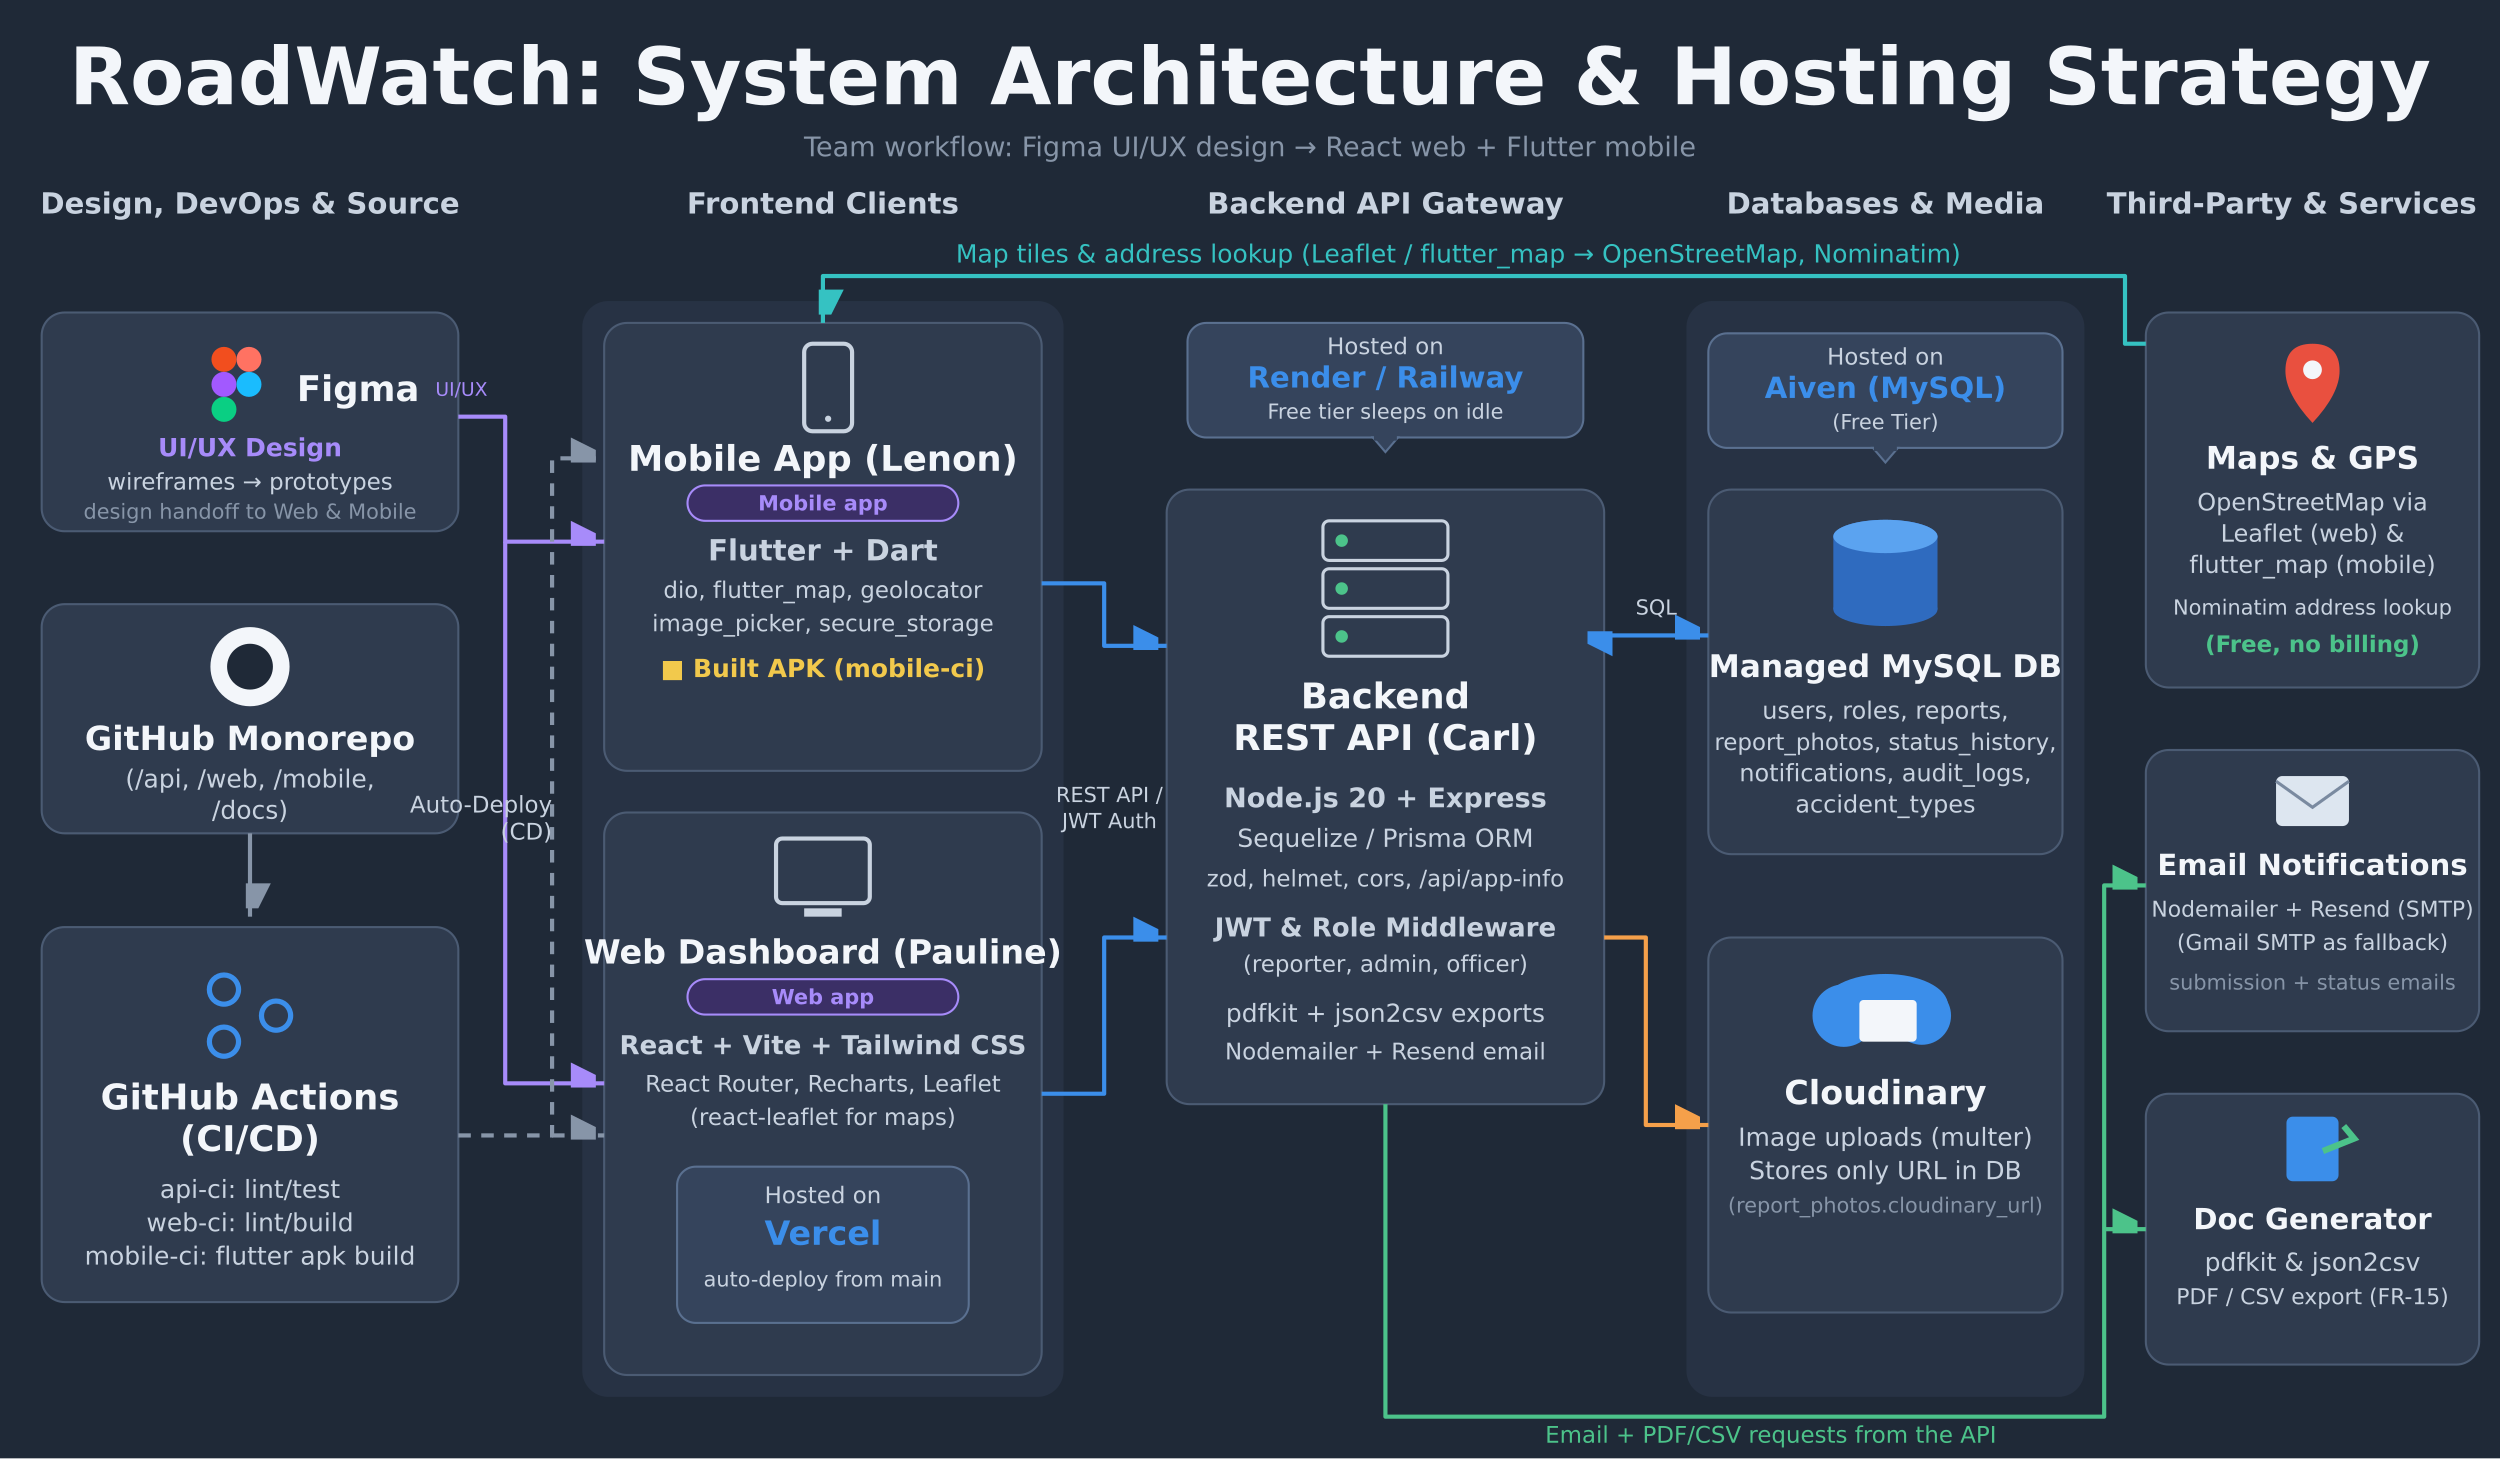
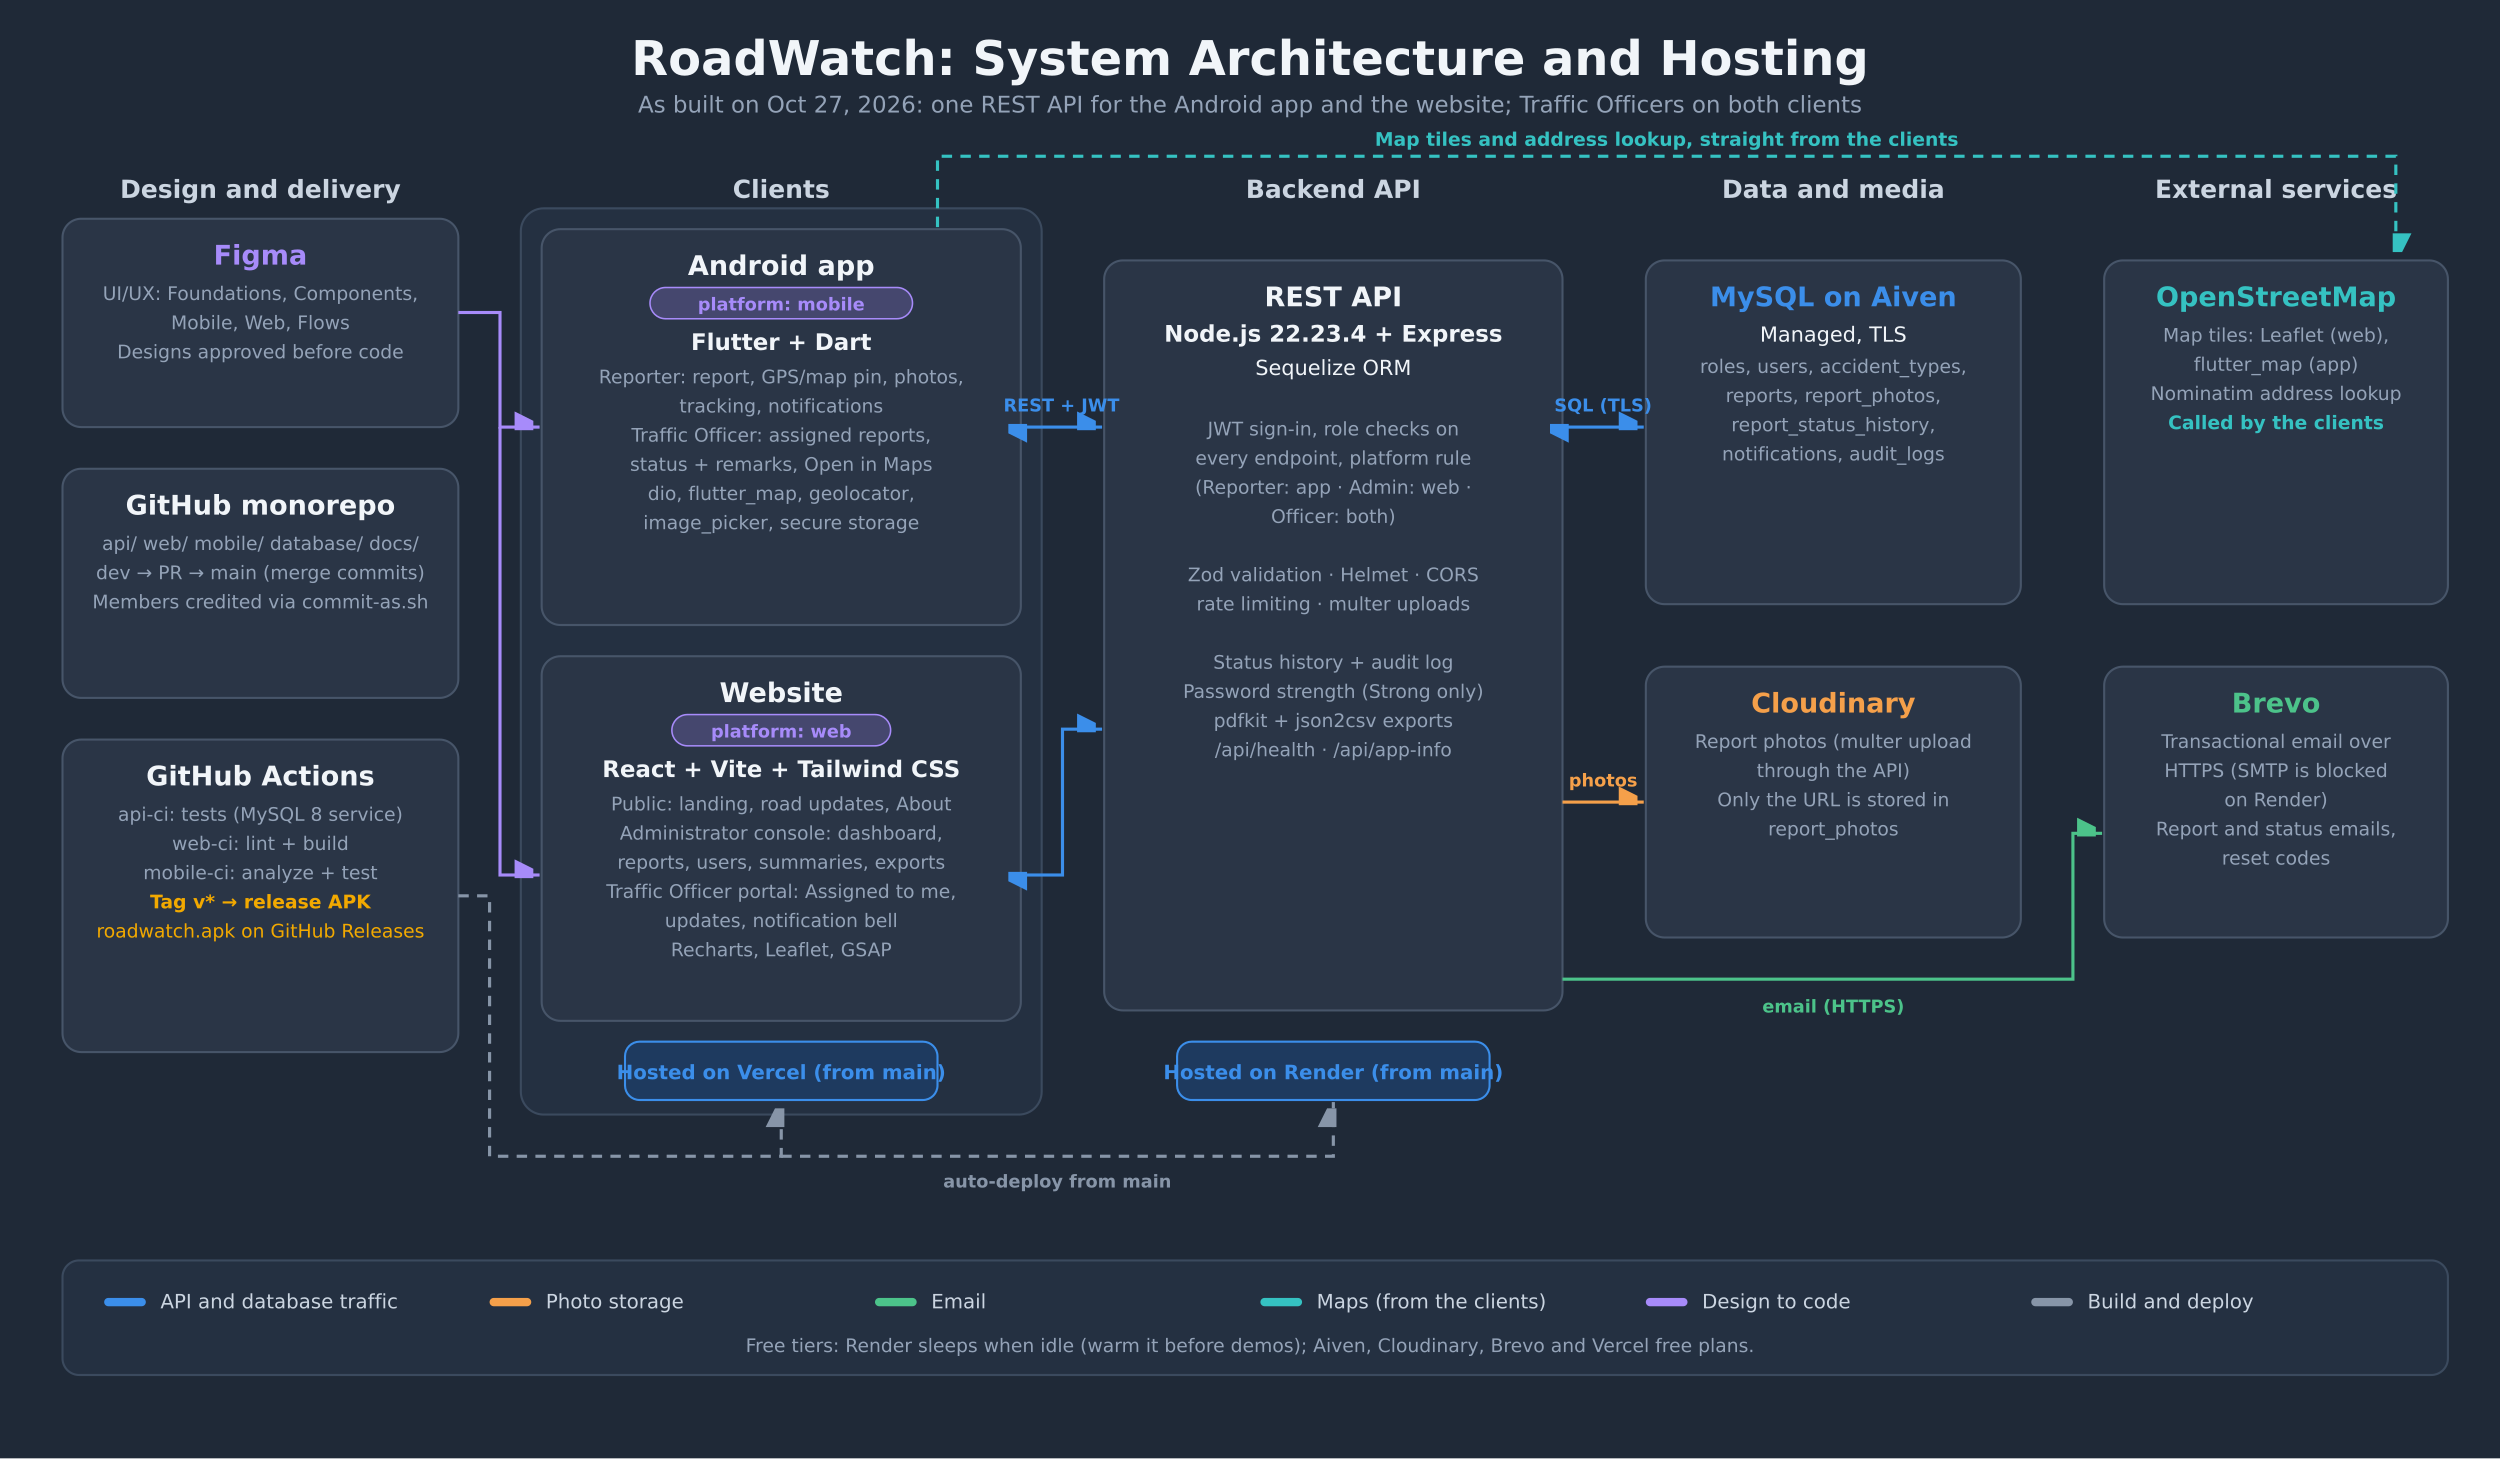
<svg xmlns="http://www.w3.org/2000/svg" width="2400" height="1400" viewBox="0 0 2400 1400">
  <defs>
    <marker id="m3B8EEA" markerWidth="7" markerHeight="7" refX="9" refY="6" orient="auto">
      <path d="M1 1 L11 6 L1 11 Z" fill="#3B8EEA" />
    </marker>
    <marker id="s3B8EEA" markerWidth="7" markerHeight="7" refX="3" refY="6" orient="auto-start-reverse">
      <path d="M1 1 L11 6 L1 11 Z" fill="#3B8EEA" />
    </marker>
    <marker id="m4CC38A" markerWidth="7" markerHeight="7" refX="9" refY="6" orient="auto">
      <path d="M1 1 L11 6 L1 11 Z" fill="#4CC38A" />
    </marker>
    <marker id="s4CC38A" markerWidth="7" markerHeight="7" refX="3" refY="6" orient="auto-start-reverse">
      <path d="M1 1 L11 6 L1 11 Z" fill="#4CC38A" />
    </marker>
    <marker id="mF5A04A" markerWidth="7" markerHeight="7" refX="9" refY="6" orient="auto">
      <path d="M1 1 L11 6 L1 11 Z" fill="#F5A04A" />
    </marker>
    <marker id="sF5A04A" markerWidth="7" markerHeight="7" refX="3" refY="6" orient="auto-start-reverse">
      <path d="M1 1 L11 6 L1 11 Z" fill="#F5A04A" />
    </marker>
    <marker id="m35C2C2" markerWidth="7" markerHeight="7" refX="9" refY="6" orient="auto">
      <path d="M1 1 L11 6 L1 11 Z" fill="#35C2C2" />
    </marker>
    <marker id="s35C2C2" markerWidth="7" markerHeight="7" refX="3" refY="6" orient="auto-start-reverse">
      <path d="M1 1 L11 6 L1 11 Z" fill="#35C2C2" />
    </marker>
    <marker id="mA78BFA" markerWidth="7" markerHeight="7" refX="9" refY="6" orient="auto">
      <path d="M1 1 L11 6 L1 11 Z" fill="#A78BFA" />
    </marker>
    <marker id="sA78BFA" markerWidth="7" markerHeight="7" refX="3" refY="6" orient="auto-start-reverse">
      <path d="M1 1 L11 6 L1 11 Z" fill="#A78BFA" />
    </marker>
    <marker id="m8795A8" markerWidth="7" markerHeight="7" refX="9" refY="6" orient="auto">
      <path d="M1 1 L11 6 L1 11 Z" fill="#8795A8" />
    </marker>
    <marker id="s8795A8" markerWidth="7" markerHeight="7" refX="3" refY="6" orient="auto-start-reverse">
      <path d="M1 1 L11 6 L1 11 Z" fill="#8795A8" />
    </marker>
  </defs>
  <rect width="2400" height="1400" fill="#1F2937" />
-   <text x="1200.0" y="100" font-size="76" font-weight="bold" fill="#F3F6FA" text-anchor="middle" font-family="DejaVu Sans, Arial, sans-serif">RoadWatch: System Architecture &amp; Hosting Strategy</text>
-   <text x="1200.0" y="150" font-size="26" font-weight="normal" fill="#8795A8" text-anchor="middle" font-family="DejaVu Sans, Arial, sans-serif">Team workflow: Figma UI/UX design → React web + Flutter mobile</text>
-   <text x="240" y="205" font-size="28" font-weight="bold" fill="#C9D3E0" text-anchor="middle" font-family="DejaVu Sans, Arial, sans-serif">Design, DevOps &amp; Source</text>
-   <text x="790" y="205" font-size="28" font-weight="bold" fill="#C9D3E0" text-anchor="middle" font-family="DejaVu Sans, Arial, sans-serif">Frontend Clients</text>
-   <text x="1330" y="205" font-size="28" font-weight="bold" fill="#C9D3E0" text-anchor="middle" font-family="DejaVu Sans, Arial, sans-serif">Backend API Gateway</text>
-   <text x="1810" y="205" font-size="28" font-weight="bold" fill="#C9D3E0" text-anchor="middle" font-family="DejaVu Sans, Arial, sans-serif">Databases &amp; Media</text>
-   <text x="2200" y="205" font-size="28" font-weight="bold" fill="#C9D3E0" text-anchor="middle" font-family="DejaVu Sans, Arial, sans-serif">Third-Party &amp; Services</text>
-   <rect x="560" y="290" width="460" height="1050" rx="24" fill="#273244" stroke="#273244" stroke-width="2" />
-   <rect x="1620" y="290" width="380" height="1050" rx="24" fill="#273244" stroke="#273244" stroke-width="2" />
-   <rect x="40" y="300" width="400" height="210" rx="22" fill="#2F3B4E" stroke="#4B5B73" stroke-width="2" />
-   <circle cx="215" cy="345" r="12" fill="#F24E1E" />
-   <circle cx="239" cy="345" r="12" fill="#FF7262" />
-   <circle cx="215" cy="369" r="12" fill="#A259FF" />
-   <circle cx="239" cy="369" r="12" fill="#1ABCFE" />
-   <circle cx="215" cy="393" r="12" fill="#0ACF83" />
-   <text x="285" y="385" font-size="34" font-weight="bold" fill="#F3F6FA" text-anchor="start" font-family="DejaVu Sans, Arial, sans-serif">Figma</text>
-   <text x="240" y="438" font-size="24" font-weight="bold" fill="#A78BFA" text-anchor="middle" font-family="DejaVu Sans, Arial, sans-serif">UI/UX Design</text>
-   <text x="240" y="470" font-size="22" font-weight="normal" fill="#C9D3E0" text-anchor="middle" font-family="DejaVu Sans, Arial, sans-serif">wireframes → prototypes</text>
-   <text x="240" y="498" font-size="20" font-weight="normal" fill="#8795A8" text-anchor="middle" font-family="DejaVu Sans, Arial, sans-serif">design handoff to Web &amp; Mobile</text>
-   <rect x="40" y="580" width="400" height="220" rx="22" fill="#2F3B4E" stroke="#4B5B73" stroke-width="2" />
-   <circle cx="240" cy="640" r="38" fill="#F3F6FA" />
-   <circle cx="240" cy="640" r="22" fill="#1F2937" />
-   <text x="240" y="720" font-size="32" font-weight="bold" fill="#F3F6FA" text-anchor="middle" font-family="DejaVu Sans, Arial, sans-serif">GitHub Monorepo</text>
-   <text x="240" y="756" font-size="24" font-weight="normal" fill="#C9D3E0" text-anchor="middle" font-family="DejaVu Sans, Arial, sans-serif">(/api, /web, /mobile,</text>
-   <text x="240" y="786" font-size="24" font-weight="normal" fill="#C9D3E0" text-anchor="middle" font-family="DejaVu Sans, Arial, sans-serif">/docs)</text>
-   <path d="M240 800 L240 880" fill="none" stroke="#8795A8" stroke-width="4" stroke-linejoin="round" marker-end="url(#m8795A8)" />
-   <rect x="40" y="890" width="400" height="360" rx="22" fill="#2F3B4E" stroke="#4B5B73" stroke-width="2" />
-   <circle cx="215" cy="950" r="14" fill="none" stroke="#3B8EEA" stroke-width="5" />
-   <circle cx="265" cy="975" r="14" fill="none" stroke="#3B8EEA" stroke-width="5" />
-   <circle cx="215" cy="1000" r="14" fill="none" stroke="#3B8EEA" stroke-width="5" />
-   <text x="240" y="1065" font-size="34" font-weight="bold" fill="#F3F6FA" text-anchor="middle" font-family="DejaVu Sans, Arial, sans-serif">GitHub Actions</text>
-   <text x="240" y="1105" font-size="34" font-weight="bold" fill="#F3F6FA" text-anchor="middle" font-family="DejaVu Sans, Arial, sans-serif">(CI/CD)</text>
-   <text x="240" y="1150" font-size="24" font-weight="normal" fill="#C9D3E0" text-anchor="middle" font-family="DejaVu Sans, Arial, sans-serif">api-ci: lint/test</text>
-   <text x="240" y="1182" font-size="24" font-weight="normal" fill="#C9D3E0" text-anchor="middle" font-family="DejaVu Sans, Arial, sans-serif">web-ci: lint/build</text>
-   <text x="240" y="1214" font-size="24" font-weight="normal" fill="#C9D3E0" text-anchor="middle" font-family="DejaVu Sans, Arial, sans-serif">mobile-ci: flutter apk build</text>
-   <rect x="580" y="310" width="420" height="430" rx="22" fill="#2F3B4E" stroke="#4B5B73" stroke-width="2" />
-   <rect x="772" y="330" width="46" height="84" rx="8" fill="none" stroke="#C9D3E0" stroke-width="4" />
-   <circle cx="795" cy="402" r="3" fill="#C9D3E0" />
-   <text x="790" y="452" font-size="34" font-weight="bold" fill="#F3F6FA" text-anchor="middle" font-family="DejaVu Sans, Arial, sans-serif">Mobile App (Lenon)</text>
-   <rect x="660" y="466" width="260" height="34" rx="17" fill="#3B2F66" stroke="#A78BFA" stroke-width="2" />
-   <text x="790" y="490" font-size="20" font-weight="bold" fill="#A78BFA" text-anchor="middle" font-family="DejaVu Sans, Arial, sans-serif">Mobile app</text>
-   <text x="790" y="538" font-size="28" font-weight="bold" fill="#C9D3E0" text-anchor="middle" font-family="DejaVu Sans, Arial, sans-serif">Flutter + Dart</text>
-   <text x="790" y="574" font-size="22" font-weight="normal" fill="#C9D3E0" text-anchor="middle" font-family="DejaVu Sans, Arial, sans-serif">dio, flutter_map, geolocator</text>
-   <text x="790" y="606" font-size="22" font-weight="normal" fill="#C9D3E0" text-anchor="middle" font-family="DejaVu Sans, Arial, sans-serif">image_picker, secure_storage</text>
-   <text x="790" y="650" font-size="24" font-weight="bold" fill="#F2C94C" text-anchor="middle" font-family="DejaVu Sans, Arial, sans-serif">■ Built APK (mobile-ci)</text>
-   <rect x="580" y="780" width="420" height="540" rx="22" fill="#2F3B4E" stroke="#4B5B73" stroke-width="2" />
-   <rect x="745" y="805" width="90" height="62" rx="6" fill="none" stroke="#C9D3E0" stroke-width="4" />
-   <rect x="772" y="872" width="36" height="8" fill="#C9D3E0" />
-   <text x="790" y="925" font-size="32" font-weight="bold" fill="#F3F6FA" text-anchor="middle" font-family="DejaVu Sans, Arial, sans-serif">Web Dashboard (Pauline)</text>
-   <rect x="660" y="940" width="260" height="34" rx="17" fill="#3B2F66" stroke="#A78BFA" stroke-width="2" />
-   <text x="790" y="964" font-size="20" font-weight="bold" fill="#A78BFA" text-anchor="middle" font-family="DejaVu Sans, Arial, sans-serif">Web app</text>
-   <text x="790" y="1012" font-size="25" font-weight="bold" fill="#C9D3E0" text-anchor="middle" font-family="DejaVu Sans, Arial, sans-serif">React + Vite + Tailwind CSS</text>
-   <text x="790" y="1048" font-size="22" font-weight="normal" fill="#C9D3E0" text-anchor="middle" font-family="DejaVu Sans, Arial, sans-serif">React Router, Recharts, Leaflet</text>
-   <text x="790" y="1080" font-size="22" font-weight="normal" fill="#C9D3E0" text-anchor="middle" font-family="DejaVu Sans, Arial, sans-serif">(react-leaflet for maps)</text>
-   <rect x="650" y="1120" width="280" height="150" rx="18" fill="#35445C" stroke="#5A7090" stroke-width="2" />
-   <text x="790" y="1155" font-size="22" font-weight="normal" fill="#C9D3E0" text-anchor="middle" font-family="DejaVu Sans, Arial, sans-serif">Hosted on</text>
-   <text x="790" y="1195" font-size="32" font-weight="bold" fill="#3B8EEA" text-anchor="middle" font-family="DejaVu Sans, Arial, sans-serif">Vercel</text>
-   <text x="790" y="1235" font-size="20" font-weight="normal" fill="#C9D3E0" text-anchor="middle" font-family="DejaVu Sans, Arial, sans-serif">auto-deploy from main</text>
-   <rect x="1140.0" y="310" width="380" height="110" rx="18" fill="#35445C" stroke="#5A7090" stroke-width="2" />
-   <path d="M1318 420 L1330 434 L1342 420 Z" fill="#35445C" stroke="#5A7090" stroke-width="2" />
-   <rect x="1319" y="417" width="22" height="6" fill="#35445C" />
-   <text x="1330" y="340" font-size="22" font-weight="normal" fill="#C9D3E0" text-anchor="middle" font-family="DejaVu Sans, Arial, sans-serif">Hosted on</text>
-   <text x="1330" y="372" font-size="28" font-weight="bold" fill="#3B8EEA" text-anchor="middle" font-family="DejaVu Sans, Arial, sans-serif">Render / Railway</text>
-   <text x="1330" y="402" font-size="20" font-weight="normal" fill="#C9D3E0" text-anchor="middle" font-family="DejaVu Sans, Arial, sans-serif">Free tier sleeps on idle</text>
-   <rect x="1120" y="470" width="420" height="590" rx="22" fill="#2F3B4E" stroke="#4B5B73" stroke-width="2" />
-   <rect x="1270" y="500" width="120" height="38" rx="6" fill="#2F3B4E" stroke="#C9D3E0" stroke-width="3" />
-   <circle cx="1288" cy="519" r="6" fill="#4CC38A" />
-   <rect x="1270" y="546" width="120" height="38" rx="6" fill="#2F3B4E" stroke="#C9D3E0" stroke-width="3" />
-   <circle cx="1288" cy="565" r="6" fill="#4CC38A" />
-   <rect x="1270" y="592" width="120" height="38" rx="6" fill="#2F3B4E" stroke="#C9D3E0" stroke-width="3" />
-   <circle cx="1288" cy="611" r="6" fill="#4CC38A" />
-   <text x="1330" y="680" font-size="34" font-weight="bold" fill="#F3F6FA" text-anchor="middle" font-family="DejaVu Sans, Arial, sans-serif">Backend</text>
-   <text x="1330" y="720" font-size="34" font-weight="bold" fill="#F3F6FA" text-anchor="middle" font-family="DejaVu Sans, Arial, sans-serif">REST API (Carl)</text>
-   <text x="1330" y="775" font-size="26" font-weight="bold" fill="#C9D3E0" text-anchor="middle" font-family="DejaVu Sans, Arial, sans-serif">Node.js 20 + Express</text>
-   <text x="1330" y="813" font-size="24" font-weight="normal" fill="#C9D3E0" text-anchor="middle" font-family="DejaVu Sans, Arial, sans-serif">Sequelize / Prisma ORM</text>
-   <text x="1330" y="851" font-size="22" font-weight="normal" fill="#C9D3E0" text-anchor="middle" font-family="DejaVu Sans, Arial, sans-serif">zod, helmet, cors, /api/app-info</text>
-   <text x="1330" y="899" font-size="25" font-weight="bold" fill="#C9D3E0" text-anchor="middle" font-family="DejaVu Sans, Arial, sans-serif">JWT &amp; Role Middleware</text>
-   <text x="1330" y="933" font-size="22" font-weight="normal" fill="#C9D3E0" text-anchor="middle" font-family="DejaVu Sans, Arial, sans-serif">(reporter, admin, officer)</text>
-   <text x="1330" y="981" font-size="24" font-weight="normal" fill="#C9D3E0" text-anchor="middle" font-family="DejaVu Sans, Arial, sans-serif">pdfkit + json2csv exports</text>
-   <text x="1330" y="1017" font-size="22" font-weight="normal" fill="#C9D3E0" text-anchor="middle" font-family="DejaVu Sans, Arial, sans-serif">Nodemailer + Resend email</text>
-   <rect x="1640.0" y="320" width="340" height="110" rx="18" fill="#35445C" stroke="#5A7090" stroke-width="2" />
-   <path d="M1798 430 L1810 444 L1822 430 Z" fill="#35445C" stroke="#5A7090" stroke-width="2" />
-   <rect x="1799" y="427" width="22" height="6" fill="#35445C" />
-   <text x="1810" y="350" font-size="22" font-weight="normal" fill="#C9D3E0" text-anchor="middle" font-family="DejaVu Sans, Arial, sans-serif">Hosted on</text>
-   <text x="1810" y="382" font-size="28" font-weight="bold" fill="#3B8EEA" text-anchor="middle" font-family="DejaVu Sans, Arial, sans-serif">Aiven (MySQL)</text>
-   <text x="1810" y="412" font-size="20" font-weight="normal" fill="#C9D3E0" text-anchor="middle" font-family="DejaVu Sans, Arial, sans-serif">(Free Tier)</text>
-   <rect x="1640" y="470" width="340" height="350" rx="22" fill="#2F3B4E" stroke="#4B5B73" stroke-width="2" />
-   <ellipse cx="1810" cy="515" rx="50" ry="16" fill="#3B7DD8" />
-   <rect x="1760" y="515" width="100" height="70" fill="#2F6BBF" />
-   <ellipse cx="1810" cy="585" rx="50" ry="16" fill="#2F6BBF" />
-   <ellipse cx="1810" cy="515" rx="50" ry="16" fill="#5BA3F0" />
-   <text x="1810" y="650" font-size="30" font-weight="bold" fill="#F3F6FA" text-anchor="middle" font-family="DejaVu Sans, Arial, sans-serif">Managed MySQL DB</text>
-   <text x="1810" y="690" font-size="23" font-weight="normal" fill="#C9D3E0" text-anchor="middle" font-family="DejaVu Sans, Arial, sans-serif">users, roles, reports,</text>
-   <text x="1810" y="720" font-size="22" font-weight="normal" fill="#C9D3E0" text-anchor="middle" font-family="DejaVu Sans, Arial, sans-serif">report_photos, status_history,</text>
-   <text x="1810" y="750" font-size="23" font-weight="normal" fill="#C9D3E0" text-anchor="middle" font-family="DejaVu Sans, Arial, sans-serif">notifications, audit_logs, </text>
-   <text x="1810" y="780" font-size="23" font-weight="normal" fill="#C9D3E0" text-anchor="middle" font-family="DejaVu Sans, Arial, sans-serif">accident_types</text>
-   <rect x="1640" y="900" width="340" height="360" rx="22" fill="#2F3B4E" stroke="#4B5B73" stroke-width="2" />
-   <ellipse cx="1810" cy="965" rx="60" ry="30" fill="#3B8EEA" />
-   <circle cx="1770" cy="975" r="30" fill="#3B8EEA" />
-   <circle cx="1845" cy="975" r="28" fill="#3B8EEA" />
-   <rect x="1785" y="960" width="55" height="40" rx="4" fill="#F3F6FA" />
-   <text x="1810" y="1060" font-size="32" font-weight="bold" fill="#F3F6FA" text-anchor="middle" font-family="DejaVu Sans, Arial, sans-serif">Cloudinary</text>
-   <text x="1810" y="1100" font-size="24" font-weight="normal" fill="#C9D3E0" text-anchor="middle" font-family="DejaVu Sans, Arial, sans-serif">Image uploads (multer)</text>
-   <text x="1810" y="1132" font-size="24" font-weight="normal" fill="#C9D3E0" text-anchor="middle" font-family="DejaVu Sans, Arial, sans-serif">Stores only URL in DB</text>
-   <text x="1810" y="1164" font-size="20" font-weight="normal" fill="#8795A8" text-anchor="middle" font-family="DejaVu Sans, Arial, sans-serif">(report_photos.cloudinary_url)</text>
-   <rect x="2060" y="300" width="320" height="360" rx="22" fill="#2F3B4E" stroke="#4B5B73" stroke-width="2" />
-   <path d="M2220 330 q-26 0 -26 26 q0 22 26 50 q26 -28 26 -50 q0 -26 -26 -26 Z" fill="#E9503F" />
-   <circle cx="2220" cy="355" r="9" fill="#F3F6FA" />
-   <text x="2220" y="450" font-size="30" font-weight="bold" fill="#F3F6FA" text-anchor="middle" font-family="DejaVu Sans, Arial, sans-serif">Maps &amp; GPS</text>
-   <text x="2220" y="490" font-size="23" font-weight="normal" fill="#C9D3E0" text-anchor="middle" font-family="DejaVu Sans, Arial, sans-serif">OpenStreetMap via</text>
-   <text x="2220" y="520" font-size="23" font-weight="normal" fill="#C9D3E0" text-anchor="middle" font-family="DejaVu Sans, Arial, sans-serif">Leaflet (web) &amp;</text>
-   <text x="2220" y="550" font-size="23" font-weight="normal" fill="#C9D3E0" text-anchor="middle" font-family="DejaVu Sans, Arial, sans-serif">flutter_map (mobile)</text>
-   <text x="2220" y="590" font-size="20" font-weight="normal" fill="#C9D3E0" text-anchor="middle" font-family="DejaVu Sans, Arial, sans-serif">Nominatim address lookup</text>
-   <text x="2220" y="626" font-size="22" font-weight="bold" fill="#4CC38A" text-anchor="middle" font-family="DejaVu Sans, Arial, sans-serif">(Free, no billing)</text>
-   <rect x="2060" y="720" width="320" height="270" rx="22" fill="#2F3B4E" stroke="#4B5B73" stroke-width="2" />
-   <rect x="2185" y="745" width="70" height="48" rx="6" fill="#DDE6F0" />
-   <path d="M2185 750 L2220 775 L2255 750" fill="none" stroke="#7A8AA0" stroke-width="3" />
-   <text x="2220" y="840" font-size="28" font-weight="bold" fill="#F3F6FA" text-anchor="middle" font-family="DejaVu Sans, Arial, sans-serif">Email Notifications</text>
-   <text x="2220" y="880" font-size="21" font-weight="normal" fill="#C9D3E0" text-anchor="middle" font-family="DejaVu Sans, Arial, sans-serif">Nodemailer + Resend (SMTP)</text>
-   <text x="2220" y="912" font-size="21" font-weight="normal" fill="#C9D3E0" text-anchor="middle" font-family="DejaVu Sans, Arial, sans-serif">(Gmail SMTP as fallback)</text>
-   <text x="2220" y="950" font-size="20" font-weight="normal" fill="#8795A8" text-anchor="middle" font-family="DejaVu Sans, Arial, sans-serif">submission + status emails</text>
-   <rect x="2060" y="1050" width="320" height="260" rx="22" fill="#2F3B4E" stroke="#4B5B73" stroke-width="2" />
-   <rect x="2195" y="1072" width="50" height="62" rx="6" fill="#3B8EEA" />
-   <path d="M2230 1105 l30 -12 l-10 -12" fill="none" stroke="#4CC38A" stroke-width="6" />
-   <text x="2220" y="1180" font-size="28" font-weight="bold" fill="#F3F6FA" text-anchor="middle" font-family="DejaVu Sans, Arial, sans-serif">Doc Generator</text>
-   <text x="2220" y="1220" font-size="24" font-weight="normal" fill="#C9D3E0" text-anchor="middle" font-family="DejaVu Sans, Arial, sans-serif">pdfkit &amp; json2csv</text>
-   <text x="2220" y="1252" font-size="21" font-weight="normal" fill="#C9D3E0" text-anchor="middle" font-family="DejaVu Sans, Arial, sans-serif">PDF / CSV export (FR-15)</text>
-   <path d="M440 400 L485 400 L485 520 L580 520" fill="none" stroke="#A78BFA" stroke-width="4" stroke-linejoin="round" marker-end="url(#mA78BFA)" />
-   <path d="M485 520 L485 1040 L580 1040" fill="none" stroke="#A78BFA" stroke-width="4" stroke-linejoin="round" marker-end="url(#mA78BFA)" />
-   <text x="468" y="380" font-size="18" font-weight="normal" fill="#A78BFA" text-anchor="end" font-family="DejaVu Sans, Arial, sans-serif">UI/UX</text>
-   <path d="M440 1090 L530 1090 L530 440 L580 440" fill="none" stroke="#8795A8" stroke-width="4" stroke-linejoin="round" stroke-dasharray="12 10" marker-end="url(#m8795A8)" />
-   <path d="M530 1090 L580 1090" fill="none" stroke="#8795A8" stroke-width="4" stroke-linejoin="round" stroke-dasharray="12 10" marker-end="url(#m8795A8)" />
-   <text x="530" y="780" font-size="22" font-weight="normal" fill="#C9D3E0" text-anchor="end" font-family="DejaVu Sans, Arial, sans-serif">Auto-Deploy</text>
-   <text x="530" y="806" font-size="22" font-weight="normal" fill="#C9D3E0" text-anchor="end" font-family="DejaVu Sans, Arial, sans-serif">(CD)</text>
-   <path d="M2060 330 L2040 330 L2040 265 L790 265 L790 310" fill="none" stroke="#35C2C2" stroke-width="4" stroke-linejoin="round" marker-end="url(#m35C2C2)" />
-   <text x="1400" y="252" font-size="24" font-weight="normal" fill="#35C2C2" text-anchor="middle" font-family="DejaVu Sans, Arial, sans-serif">Map tiles &amp; address lookup (Leaflet / flutter_map → OpenStreetMap, Nominatim)</text>
-   <path d="M1000 560 L1060 560 L1060 620 L1120 620" fill="none" stroke="#3B8EEA" stroke-width="4" stroke-linejoin="round" marker-end="url(#m3B8EEA)" />
-   <path d="M1000 1050 L1060 1050 L1060 900 L1120 900" fill="none" stroke="#3B8EEA" stroke-width="4" stroke-linejoin="round" marker-end="url(#m3B8EEA)" />
-   <text x="1065" y="770" font-size="20" font-weight="normal" fill="#C9D3E0" text-anchor="middle" font-family="DejaVu Sans, Arial, sans-serif">REST API /</text>
-   <text x="1065" y="795" font-size="20" font-weight="normal" fill="#C9D3E0" text-anchor="middle" font-family="DejaVu Sans, Arial, sans-serif">JWT Auth</text>
-   <path d="M1540 610 L1640 610" fill="none" stroke="#3B8EEA" stroke-width="4" stroke-linejoin="round" marker-end="url(#m3B8EEA)" marker-start="url(#s3B8EEA)" />
-   <text x="1590" y="590" font-size="20" font-weight="normal" fill="#C9D3E0" text-anchor="middle" font-family="DejaVu Sans, Arial, sans-serif">SQL</text>
-   <path d="M1540 900 L1580 900 L1580 1080 L1640 1080" fill="none" stroke="#F5A04A" stroke-width="4" stroke-linejoin="round" marker-end="url(#mF5A04A)" />
-   <path d="M1330 1060 L1330 1360 L2020 1360 L2020 850 L2060 850" fill="none" stroke="#4CC38A" stroke-width="4" stroke-linejoin="round" marker-end="url(#m4CC38A)" />
-   <path d="M2020 1180 L2060 1180" fill="none" stroke="#4CC38A" stroke-width="4" stroke-linejoin="round" marker-end="url(#m4CC38A)" />
-   <text x="1700" y="1385" font-size="22" font-weight="normal" fill="#4CC38A" text-anchor="middle" font-family="DejaVu Sans, Arial, sans-serif">Email + PDF/CSV requests from the API</text>
+   <text x="1200.0" y="72" font-size="46" font-weight="bold" fill="#F1F5F9" text-anchor="middle" font-family="DejaVu Sans, Arial, sans-serif">RoadWatch: System Architecture and Hosting</text>
+   <text x="1200.0" y="108" font-size="22" font-weight="normal" fill="#94A3B8" text-anchor="middle" font-family="DejaVu Sans, Arial, sans-serif">As built on Oct 27, 2026: one REST API for the Android app and the website; Traffic Officers on both clients</text>
+   <text x="250" y="190" font-size="24" font-weight="bold" fill="#CBD5E1" text-anchor="middle" font-family="DejaVu Sans, Arial, sans-serif">Design and delivery</text>
+   <text x="750" y="190" font-size="24" font-weight="bold" fill="#CBD5E1" text-anchor="middle" font-family="DejaVu Sans, Arial, sans-serif">Clients</text>
+   <text x="1280" y="190" font-size="24" font-weight="bold" fill="#CBD5E1" text-anchor="middle" font-family="DejaVu Sans, Arial, sans-serif">Backend API</text>
+   <text x="1760" y="190" font-size="24" font-weight="bold" fill="#CBD5E1" text-anchor="middle" font-family="DejaVu Sans, Arial, sans-serif">Data and media</text>
+   <text x="2185" y="190" font-size="24" font-weight="bold" fill="#CBD5E1" text-anchor="middle" font-family="DejaVu Sans, Arial, sans-serif">External services</text>
+   <rect x="60" y="210" width="380" height="200" rx="18" fill="#2A3546" stroke="#475569" stroke-width="2" />
+   <text x="250.0" y="254" font-size="26" font-weight="bold" fill="#A78BFA" text-anchor="middle" font-family="DejaVu Sans, Arial, sans-serif">Figma</text>
+   <text x="250.0" y="288" font-size="18" font-weight="normal" fill="#94A3B8" text-anchor="middle" font-family="DejaVu Sans, Arial, sans-serif">UI/UX: Foundations, Components,</text>
+   <text x="250.0" y="316" font-size="18" font-weight="normal" fill="#94A3B8" text-anchor="middle" font-family="DejaVu Sans, Arial, sans-serif">Mobile, Web, Flows</text>
+   <text x="250.0" y="344" font-size="18" font-weight="normal" fill="#94A3B8" text-anchor="middle" font-family="DejaVu Sans, Arial, sans-serif">Designs approved before code</text>
+   <rect x="60" y="450" width="380" height="220" rx="18" fill="#2A3546" stroke="#475569" stroke-width="2" />
+   <text x="250.0" y="494" font-size="26" font-weight="bold" fill="#F1F5F9" text-anchor="middle" font-family="DejaVu Sans, Arial, sans-serif">GitHub monorepo</text>
+   <text x="250.0" y="528" font-size="18" font-weight="normal" fill="#94A3B8" text-anchor="middle" font-family="DejaVu Sans, Arial, sans-serif">api/  web/  mobile/  database/  docs/</text>
+   <text x="250.0" y="556" font-size="18" font-weight="normal" fill="#94A3B8" text-anchor="middle" font-family="DejaVu Sans, Arial, sans-serif">dev → PR → main (merge commits)</text>
+   <text x="250.0" y="584" font-size="18" font-weight="normal" fill="#94A3B8" text-anchor="middle" font-family="DejaVu Sans, Arial, sans-serif">Members credited via commit-as.sh</text>
+   <rect x="60" y="710" width="380" height="300" rx="18" fill="#2A3546" stroke="#475569" stroke-width="2" />
+   <text x="250.0" y="754" font-size="26" font-weight="bold" fill="#F1F5F9" text-anchor="middle" font-family="DejaVu Sans, Arial, sans-serif">GitHub Actions</text>
+   <text x="250.0" y="788" font-size="18" font-weight="normal" fill="#94A3B8" text-anchor="middle" font-family="DejaVu Sans, Arial, sans-serif">api-ci: tests (MySQL 8 service)</text>
+   <text x="250.0" y="816" font-size="18" font-weight="normal" fill="#94A3B8" text-anchor="middle" font-family="DejaVu Sans, Arial, sans-serif">web-ci: lint + build</text>
+   <text x="250.0" y="844" font-size="18" font-weight="normal" fill="#94A3B8" text-anchor="middle" font-family="DejaVu Sans, Arial, sans-serif">mobile-ci: analyze + test</text>
+   <text x="250.0" y="872" font-size="18" font-weight="bold" fill="#F2A900" text-anchor="middle" font-family="DejaVu Sans, Arial, sans-serif">Tag v* → release APK</text>
+   <text x="250.0" y="900" font-size="18" font-weight="normal" fill="#F2A900" text-anchor="middle" font-family="DejaVu Sans, Arial, sans-serif">roadwatch.apk on GitHub Releases</text>
+   <rect x="500" y="200" width="500" height="870" rx="22" fill="#243041" stroke="#3B4A5E" stroke-width="2" />
+   <rect x="520" y="220" width="460" height="380" rx="18" fill="#2A3546" stroke="#475569" stroke-width="2" />
+   <text x="750.0" y="264" font-size="26" font-weight="bold" fill="#F1F5F9" text-anchor="middle" font-family="DejaVu Sans, Arial, sans-serif">Android app</text>
+   <rect x="624.0" y="276" width="252" height="30" rx="15" fill="#A78BFA" fill-opacity="0.22" stroke="#A78BFA" stroke-width="1.5" />
+   <text x="750.0" y="298" font-size="17" font-weight="bold" fill="#A78BFA" text-anchor="middle" font-family="DejaVu Sans, Arial, sans-serif">platform: mobile</text>
+   <text x="750.0" y="336" font-size="22" font-weight="bold" fill="#F1F5F9" text-anchor="middle" font-family="DejaVu Sans, Arial, sans-serif">Flutter + Dart</text>
+   <text x="750.0" y="368" font-size="18" font-weight="normal" fill="#94A3B8" text-anchor="middle" font-family="DejaVu Sans, Arial, sans-serif">Reporter: report, GPS/map pin, photos,</text>
+   <text x="750.0" y="396" font-size="18" font-weight="normal" fill="#94A3B8" text-anchor="middle" font-family="DejaVu Sans, Arial, sans-serif">tracking, notifications</text>
+   <text x="750.0" y="424" font-size="18" font-weight="normal" fill="#94A3B8" text-anchor="middle" font-family="DejaVu Sans, Arial, sans-serif">Traffic Officer: assigned reports,</text>
+   <text x="750.0" y="452" font-size="18" font-weight="normal" fill="#94A3B8" text-anchor="middle" font-family="DejaVu Sans, Arial, sans-serif">status + remarks, Open in Maps</text>
+   <text x="750.0" y="480" font-size="18" font-weight="normal" fill="#94A3B8" text-anchor="middle" font-family="DejaVu Sans, Arial, sans-serif">dio, flutter_map, geolocator,</text>
+   <text x="750.0" y="508" font-size="18" font-weight="normal" fill="#94A3B8" text-anchor="middle" font-family="DejaVu Sans, Arial, sans-serif">image_picker, secure storage</text>
+   <rect x="520" y="630" width="460" height="350" rx="18" fill="#2A3546" stroke="#475569" stroke-width="2" />
+   <text x="750.0" y="674" font-size="26" font-weight="bold" fill="#F1F5F9" text-anchor="middle" font-family="DejaVu Sans, Arial, sans-serif">Website</text>
+   <rect x="645.0" y="686" width="210" height="30" rx="15" fill="#A78BFA" fill-opacity="0.22" stroke="#A78BFA" stroke-width="1.5" />
+   <text x="750.0" y="708" font-size="17" font-weight="bold" fill="#A78BFA" text-anchor="middle" font-family="DejaVu Sans, Arial, sans-serif">platform: web</text>
+   <text x="750.0" y="746" font-size="22" font-weight="bold" fill="#F1F5F9" text-anchor="middle" font-family="DejaVu Sans, Arial, sans-serif">React + Vite + Tailwind CSS</text>
+   <text x="750.0" y="778" font-size="18" font-weight="normal" fill="#94A3B8" text-anchor="middle" font-family="DejaVu Sans, Arial, sans-serif">Public: landing, road updates, About</text>
+   <text x="750.0" y="806" font-size="18" font-weight="normal" fill="#94A3B8" text-anchor="middle" font-family="DejaVu Sans, Arial, sans-serif">Administrator console: dashboard,</text>
+   <text x="750.0" y="834" font-size="18" font-weight="normal" fill="#94A3B8" text-anchor="middle" font-family="DejaVu Sans, Arial, sans-serif">reports, users, summaries, exports</text>
+   <text x="750.0" y="862" font-size="18" font-weight="normal" fill="#94A3B8" text-anchor="middle" font-family="DejaVu Sans, Arial, sans-serif">Traffic Officer portal: Assigned to me,</text>
+   <text x="750.0" y="890" font-size="18" font-weight="normal" fill="#94A3B8" text-anchor="middle" font-family="DejaVu Sans, Arial, sans-serif">updates, notification bell</text>
+   <text x="750.0" y="918" font-size="18" font-weight="normal" fill="#94A3B8" text-anchor="middle" font-family="DejaVu Sans, Arial, sans-serif">Recharts, Leaflet, GSAP</text>
+   <rect x="600" y="1000" width="300" height="56" rx="14" fill="#1E3A5F" stroke="#3B8EEA" stroke-width="2" />
+   <text x="750" y="1036" font-size="19" font-weight="bold" fill="#3B8EEA" text-anchor="middle" font-family="DejaVu Sans, Arial, sans-serif">Hosted on Vercel (from main)</text>
+   <rect x="1060" y="250" width="440" height="720" rx="18" fill="#2A3546" stroke="#475569" stroke-width="2" />
+   <text x="1280.0" y="294" font-size="26" font-weight="bold" fill="#F1F5F9" text-anchor="middle" font-family="DejaVu Sans, Arial, sans-serif">REST API</text>
+   <text x="1280.0" y="328" font-size="22" font-weight="bold" fill="#F1F5F9" text-anchor="middle" font-family="DejaVu Sans, Arial, sans-serif">Node.js 22.23.4 + Express</text>
+   <text x="1280.0" y="360" font-size="20" font-weight="normal" fill="#F1F5F9" text-anchor="middle" font-family="DejaVu Sans, Arial, sans-serif">Sequelize ORM</text>
+   <text x="1280.0" y="390" font-size="18" font-weight="normal" fill="#94A3B8" text-anchor="middle" font-family="DejaVu Sans, Arial, sans-serif" />
+   <text x="1280.0" y="418" font-size="18" font-weight="normal" fill="#94A3B8" text-anchor="middle" font-family="DejaVu Sans, Arial, sans-serif">JWT sign-in, role checks on</text>
+   <text x="1280.0" y="446" font-size="18" font-weight="normal" fill="#94A3B8" text-anchor="middle" font-family="DejaVu Sans, Arial, sans-serif">every endpoint, platform rule</text>
+   <text x="1280.0" y="474" font-size="18" font-weight="normal" fill="#94A3B8" text-anchor="middle" font-family="DejaVu Sans, Arial, sans-serif">(Reporter: app · Admin: web ·</text>
+   <text x="1280.0" y="502" font-size="18" font-weight="normal" fill="#94A3B8" text-anchor="middle" font-family="DejaVu Sans, Arial, sans-serif">Officer: both)</text>
+   <text x="1280.0" y="530" font-size="18" font-weight="normal" fill="#94A3B8" text-anchor="middle" font-family="DejaVu Sans, Arial, sans-serif" />
+   <text x="1280.0" y="558" font-size="18" font-weight="normal" fill="#94A3B8" text-anchor="middle" font-family="DejaVu Sans, Arial, sans-serif">Zod validation · Helmet · CORS</text>
+   <text x="1280.0" y="586" font-size="18" font-weight="normal" fill="#94A3B8" text-anchor="middle" font-family="DejaVu Sans, Arial, sans-serif">rate limiting · multer uploads</text>
+   <text x="1280.0" y="614" font-size="18" font-weight="normal" fill="#94A3B8" text-anchor="middle" font-family="DejaVu Sans, Arial, sans-serif" />
+   <text x="1280.0" y="642" font-size="18" font-weight="normal" fill="#94A3B8" text-anchor="middle" font-family="DejaVu Sans, Arial, sans-serif">Status history + audit log</text>
+   <text x="1280.0" y="670" font-size="18" font-weight="normal" fill="#94A3B8" text-anchor="middle" font-family="DejaVu Sans, Arial, sans-serif">Password strength (Strong only)</text>
+   <text x="1280.0" y="698" font-size="18" font-weight="normal" fill="#94A3B8" text-anchor="middle" font-family="DejaVu Sans, Arial, sans-serif">pdfkit + json2csv exports</text>
+   <text x="1280.0" y="726" font-size="18" font-weight="normal" fill="#94A3B8" text-anchor="middle" font-family="DejaVu Sans, Arial, sans-serif">/api/health · /api/app-info</text>
+   <rect x="1130" y="1000" width="300" height="56" rx="14" fill="#1E3A5F" stroke="#3B8EEA" stroke-width="2" />
+   <text x="1280" y="1036" font-size="19" font-weight="bold" fill="#3B8EEA" text-anchor="middle" font-family="DejaVu Sans, Arial, sans-serif">Hosted on Render (from main)</text>
+   <rect x="1580" y="250" width="360" height="330" rx="18" fill="#2A3546" stroke="#475569" stroke-width="2" />
+   <text x="1760.0" y="294" font-size="26" font-weight="bold" fill="#3B8EEA" text-anchor="middle" font-family="DejaVu Sans, Arial, sans-serif">MySQL on Aiven</text>
+   <text x="1760.0" y="328" font-size="20" font-weight="normal" fill="#F1F5F9" text-anchor="middle" font-family="DejaVu Sans, Arial, sans-serif">Managed, TLS</text>
+   <text x="1760.0" y="358" font-size="18" font-weight="normal" fill="#94A3B8" text-anchor="middle" font-family="DejaVu Sans, Arial, sans-serif">roles, users, accident_types,</text>
+   <text x="1760.0" y="386" font-size="18" font-weight="normal" fill="#94A3B8" text-anchor="middle" font-family="DejaVu Sans, Arial, sans-serif">reports, report_photos,</text>
+   <text x="1760.0" y="414" font-size="18" font-weight="normal" fill="#94A3B8" text-anchor="middle" font-family="DejaVu Sans, Arial, sans-serif">report_status_history,</text>
+   <text x="1760.0" y="442" font-size="18" font-weight="normal" fill="#94A3B8" text-anchor="middle" font-family="DejaVu Sans, Arial, sans-serif">notifications, audit_logs</text>
+   <rect x="1580" y="640" width="360" height="260" rx="18" fill="#2A3546" stroke="#475569" stroke-width="2" />
+   <text x="1760.0" y="684" font-size="26" font-weight="bold" fill="#F5A04A" text-anchor="middle" font-family="DejaVu Sans, Arial, sans-serif">Cloudinary</text>
+   <text x="1760.0" y="718" font-size="18" font-weight="normal" fill="#94A3B8" text-anchor="middle" font-family="DejaVu Sans, Arial, sans-serif">Report photos (multer upload</text>
+   <text x="1760.0" y="746" font-size="18" font-weight="normal" fill="#94A3B8" text-anchor="middle" font-family="DejaVu Sans, Arial, sans-serif">through the API)</text>
+   <text x="1760.0" y="774" font-size="18" font-weight="normal" fill="#94A3B8" text-anchor="middle" font-family="DejaVu Sans, Arial, sans-serif">Only the URL is stored in</text>
+   <text x="1760.0" y="802" font-size="18" font-weight="normal" fill="#94A3B8" text-anchor="middle" font-family="DejaVu Sans, Arial, sans-serif">report_photos</text>
+   <rect x="2020" y="250" width="330" height="330" rx="18" fill="#2A3546" stroke="#475569" stroke-width="2" />
+   <text x="2185.0" y="294" font-size="26" font-weight="bold" fill="#35C2C2" text-anchor="middle" font-family="DejaVu Sans, Arial, sans-serif">OpenStreetMap</text>
+   <text x="2185.0" y="328" font-size="18" font-weight="normal" fill="#94A3B8" text-anchor="middle" font-family="DejaVu Sans, Arial, sans-serif">Map tiles: Leaflet (web),</text>
+   <text x="2185.0" y="356" font-size="18" font-weight="normal" fill="#94A3B8" text-anchor="middle" font-family="DejaVu Sans, Arial, sans-serif">flutter_map (app)</text>
+   <text x="2185.0" y="384" font-size="18" font-weight="normal" fill="#94A3B8" text-anchor="middle" font-family="DejaVu Sans, Arial, sans-serif">Nominatim address lookup</text>
+   <text x="2185.0" y="412" font-size="18" font-weight="bold" fill="#35C2C2" text-anchor="middle" font-family="DejaVu Sans, Arial, sans-serif">Called by the clients</text>
+   <rect x="2020" y="640" width="330" height="260" rx="18" fill="#2A3546" stroke="#475569" stroke-width="2" />
+   <text x="2185.0" y="684" font-size="26" font-weight="bold" fill="#4CC38A" text-anchor="middle" font-family="DejaVu Sans, Arial, sans-serif">Brevo</text>
+   <text x="2185.0" y="718" font-size="18" font-weight="normal" fill="#94A3B8" text-anchor="middle" font-family="DejaVu Sans, Arial, sans-serif">Transactional email over</text>
+   <text x="2185.0" y="746" font-size="18" font-weight="normal" fill="#94A3B8" text-anchor="middle" font-family="DejaVu Sans, Arial, sans-serif">HTTPS (SMTP is blocked</text>
+   <text x="2185.0" y="774" font-size="18" font-weight="normal" fill="#94A3B8" text-anchor="middle" font-family="DejaVu Sans, Arial, sans-serif">on Render)</text>
+   <text x="2185.0" y="802" font-size="18" font-weight="normal" fill="#94A3B8" text-anchor="middle" font-family="DejaVu Sans, Arial, sans-serif">Report and status emails,</text>
+   <text x="2185.0" y="830" font-size="18" font-weight="normal" fill="#94A3B8" text-anchor="middle" font-family="DejaVu Sans, Arial, sans-serif">reset codes</text>
+   <path d="M 440 300 L 480 300 L 480 410 L 518 410" fill="none" stroke="#A78BFA" stroke-width="3" marker-end="url(#mA78BFA)" />
+   <path d="M 480 410 L 480 840 L 518 840" fill="none" stroke="#A78BFA" stroke-width="3" marker-end="url(#mA78BFA)" />
+   <path d="M 440 860 L 470 860 L 470 1110 L 750 1110 L 750 1058" fill="none" stroke="#8795A8" stroke-width="3" stroke-dasharray="10 8" marker-end="url(#m8795A8)" />
+   <path d="M 750 1110 L 1280 1110 L 1280 1058" fill="none" stroke="#8795A8" stroke-width="3" stroke-dasharray="10 8" marker-end="url(#m8795A8)" />
+   <text x="1015" y="1140" font-size="17" font-weight="bold" fill="#8795A8" text-anchor="middle" font-family="DejaVu Sans, Arial, sans-serif">auto-deploy from main</text>
+   <path d="M 980 410 L 1058 410" fill="none" stroke="#3B8EEA" stroke-width="3" marker-end="url(#m3B8EEA)" marker-start="url(#s3B8EEA)" />
+   <text x="1019" y="395" font-size="17" font-weight="bold" fill="#3B8EEA" text-anchor="middle" font-family="DejaVu Sans, Arial, sans-serif">REST + JWT</text>
+   <path d="M 980 840 L 1020 840 L 1020 700 L 1058 700" fill="none" stroke="#3B8EEA" stroke-width="3" marker-end="url(#m3B8EEA)" marker-start="url(#s3B8EEA)" />
+   <path d="M 1500 410 L 1578 410" fill="none" stroke="#3B8EEA" stroke-width="3" marker-end="url(#m3B8EEA)" marker-start="url(#s3B8EEA)" />
+   <text x="1539" y="395" font-size="17" font-weight="bold" fill="#3B8EEA" text-anchor="middle" font-family="DejaVu Sans, Arial, sans-serif">SQL (TLS)</text>
+   <path d="M 1500 770 L 1578 770" fill="none" stroke="#F5A04A" stroke-width="3" marker-end="url(#mF5A04A)" />
+   <text x="1539" y="755" font-size="17" font-weight="bold" fill="#F5A04A" text-anchor="middle" font-family="DejaVu Sans, Arial, sans-serif">photos</text>
+   <path d="M 1500 940 L 1990 940 L 1990 800 L 2018 800" fill="none" stroke="#4CC38A" stroke-width="3" marker-end="url(#m4CC38A)" />
+   <text x="1760" y="972" font-size="17" font-weight="bold" fill="#4CC38A" text-anchor="middle" font-family="DejaVu Sans, Arial, sans-serif">email (HTTPS)</text>
+   <path d="M 900 218 L 900 150 L 2300 150 L 2300 248" fill="none" stroke="#35C2C2" stroke-width="3" stroke-dasharray="10 8" marker-end="url(#m35C2C2)" />
+   <text x="1600" y="140" font-size="18" font-weight="bold" fill="#35C2C2" text-anchor="middle" font-family="DejaVu Sans, Arial, sans-serif">Map tiles and address lookup, straight from the clients</text>
+   <rect x="60" y="1210" width="2290" height="110" rx="16" fill="#243041" stroke="#3B4A5E" stroke-width="2" />
+   <rect x="100" y="1246" width="40" height="8" rx="4" fill="#3B8EEA" />
+   <text x="154" y="1256" font-size="19" font-weight="normal" fill="#CBD5E1" text-anchor="start" font-family="DejaVu Sans, Arial, sans-serif">API and database traffic</text>
+   <rect x="470" y="1246" width="40" height="8" rx="4" fill="#F5A04A" />
+   <text x="524" y="1256" font-size="19" font-weight="normal" fill="#CBD5E1" text-anchor="start" font-family="DejaVu Sans, Arial, sans-serif">Photo storage</text>
+   <rect x="840" y="1246" width="40" height="8" rx="4" fill="#4CC38A" />
+   <text x="894" y="1256" font-size="19" font-weight="normal" fill="#CBD5E1" text-anchor="start" font-family="DejaVu Sans, Arial, sans-serif">Email</text>
+   <rect x="1210" y="1246" width="40" height="8" rx="4" fill="#35C2C2" />
+   <text x="1264" y="1256" font-size="19" font-weight="normal" fill="#CBD5E1" text-anchor="start" font-family="DejaVu Sans, Arial, sans-serif">Maps (from the clients)</text>
+   <rect x="1580" y="1246" width="40" height="8" rx="4" fill="#A78BFA" />
+   <text x="1634" y="1256" font-size="19" font-weight="normal" fill="#CBD5E1" text-anchor="start" font-family="DejaVu Sans, Arial, sans-serif">Design to code</text>
+   <rect x="1950" y="1246" width="40" height="8" rx="4" fill="#8795A8" />
+   <text x="2004" y="1256" font-size="19" font-weight="normal" fill="#CBD5E1" text-anchor="start" font-family="DejaVu Sans, Arial, sans-serif">Build and deploy</text>
+   <text x="1200.0" y="1298" font-size="18" font-weight="normal" fill="#94A3B8" text-anchor="middle" font-family="DejaVu Sans, Arial, sans-serif">Free tiers: Render sleeps when idle (warm it before demos); Aiven, Cloudinary, Brevo and Vercel free plans.</text>
</svg>
